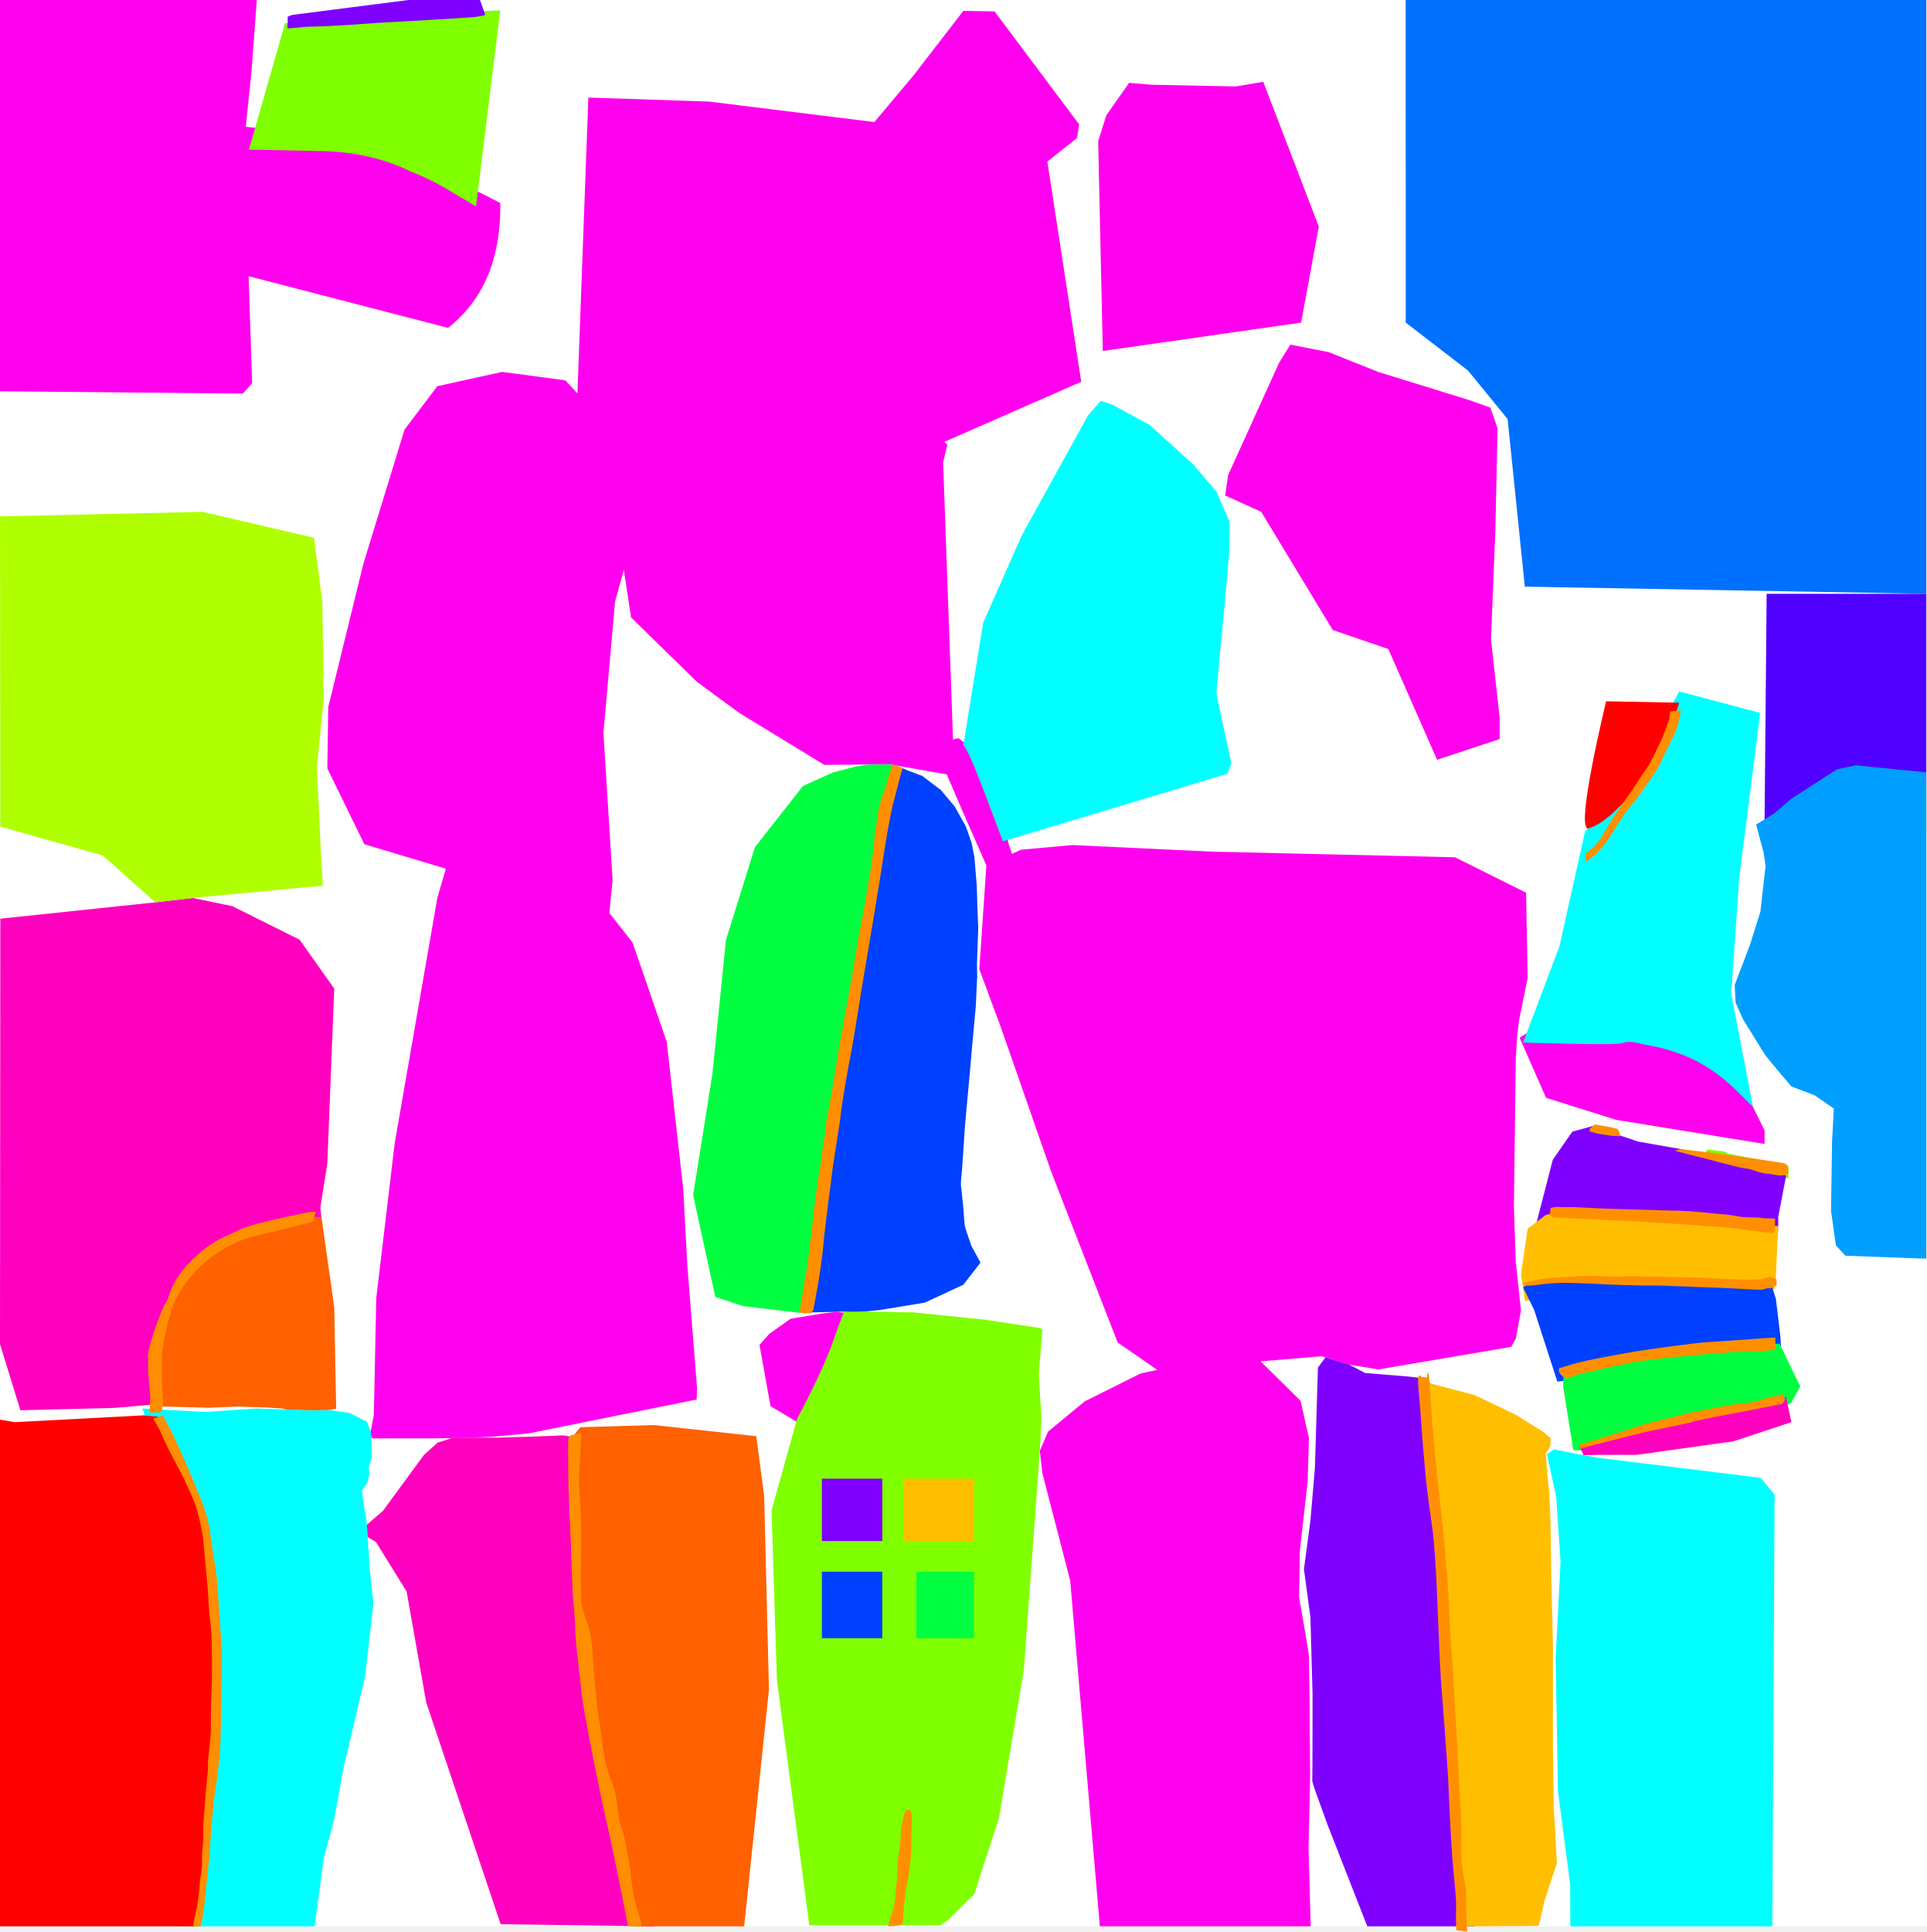
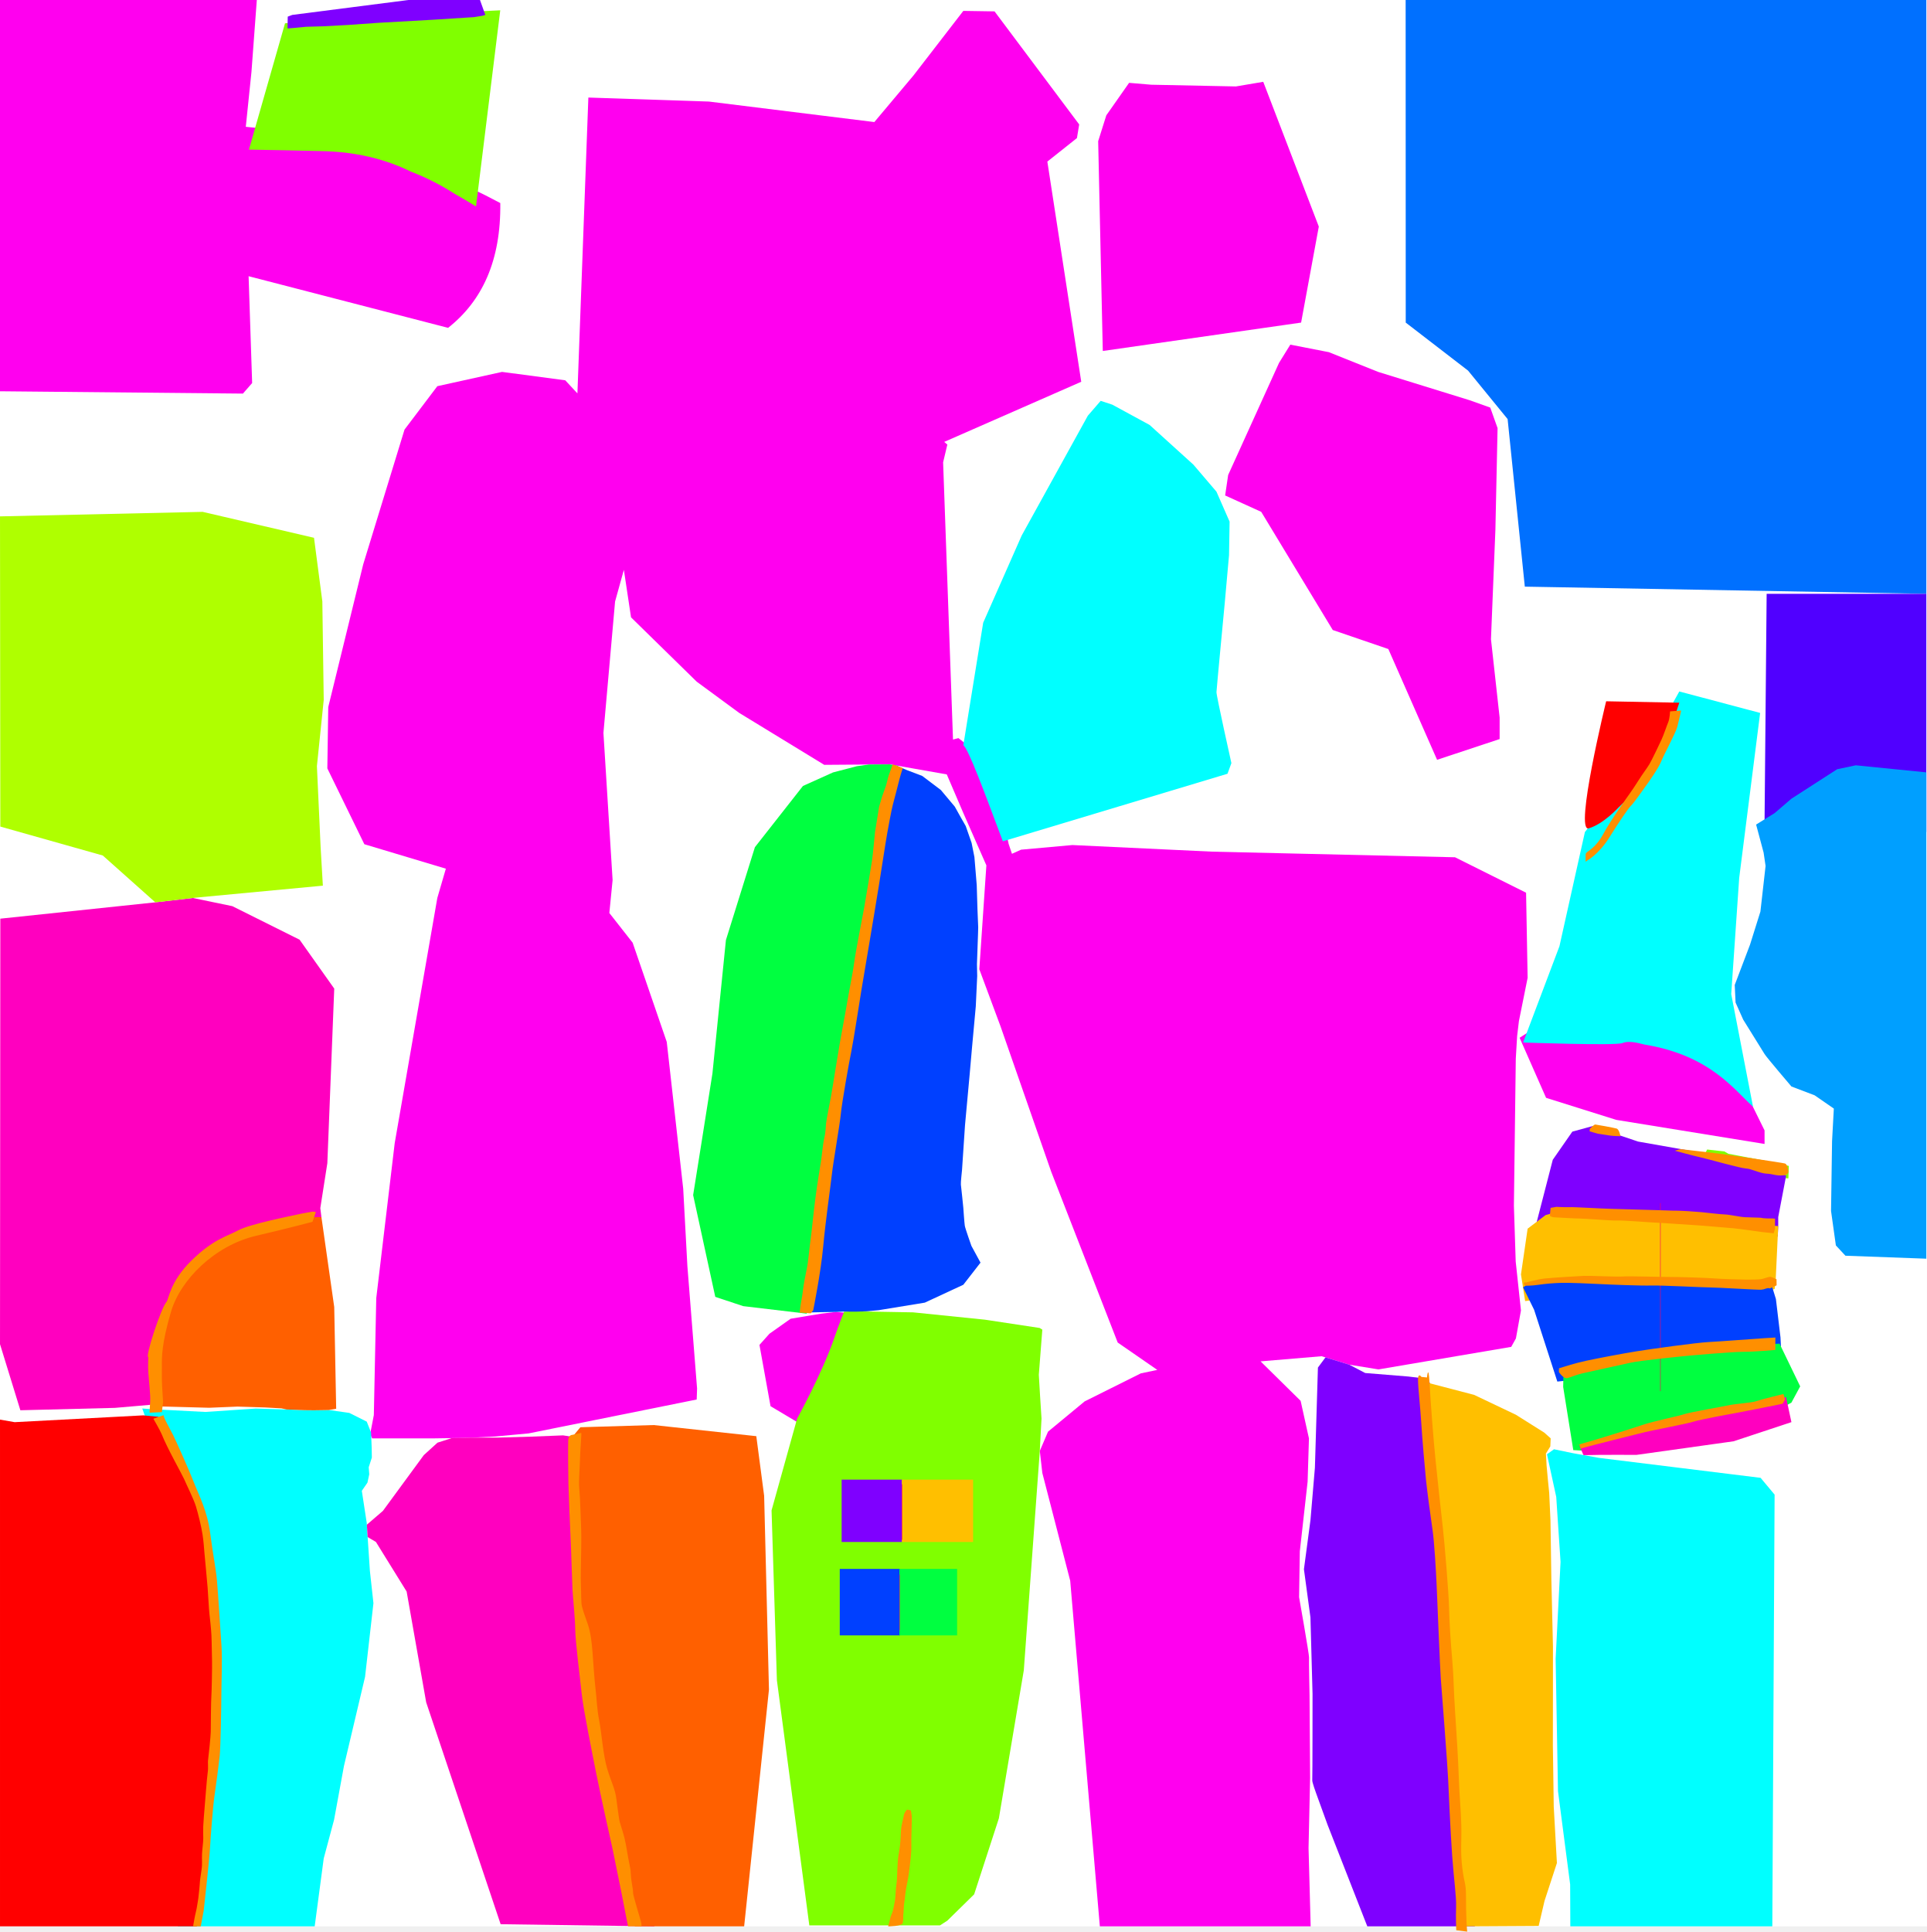
- <svg xmlns="http://www.w3.org/2000/svg" width="2049px" height="2054px" version="1.1" xml:space="preserve" style="fill-rule:evenodd;clip-rule:evenodd;stroke-linejoin:round;stroke-miterlimit:2;">
+ <svg xmlns="http://www.w3.org/2000/svg" width="100%" height="100%" viewBox="0 0 2049 2054" version="1.1" xml:space="preserve" style="fill-rule:evenodd;clip-rule:evenodd;stroke-linejoin:round;stroke-miterlimit:2;">
  <g transform="matrix(2.16755,0,0,1.46848,-1159.9,-163.182)">
    <rect x="535.12" y="111.129" width="945.308" height="1394.63" style="fill:white;" />
  </g>
  <path id="palm" d="M1188.51,1427.31L1117.91,1246L1063.94,1091.23L1041.36,1030.47L1048.86,920.006L1024.35,864.35L1006.75,823.308L946.149,812.621L876.477,813.146L786.082,757.95L740.862,724.737L671.01,656.334L663.396,605.825L654.04,639.497L641.663,779.21L651.409,935.647L647.944,970.655L672.719,1002.23L708.989,1107.72L726.487,1263.73L730.933,1346.07L741.234,1476.22L740.825,1487.88L631.343,1509.95L562.158,1523.91L526.223,1527.23L505.498,1528.22L488.355,1528.8L460.561,1529.22L395.82,1529.24L393.566,1525.01L397.515,1504.43L400.097,1380.09L419.709,1215.35L465.023,954.681L474.107,923.524L387.433,897.539L348.074,816.905L349.052,751.74L386.21,600.05L430.151,456.707L465.043,410.575L533.847,395.387L601.075,404.323L613.998,418.24L625.636,103.705L753.829,107.974L929.731,129.765L971.356,80.217L1024.35,11.578L1057.55,12.095L1147.55,132.304L1145.16,146.801L1113.7,171.781L1149.74,405.879L1004.02,469.819L1007.35,472.641L1002.86,491.542L1013.38,786.244L1019.14,784.721L1043.85,804.18L1067.24,873.029L1070.58,888.017L1072.5,897.126L1076.06,907.711L1085.75,903.332L1140.32,898.407L1288.88,905.43L1547.2,911.404L1622.75,949.094L1624.4,1039.57L1615.14,1085.56L1613.22,1101.62L1611.81,1125.63L1609.8,1281.81L1611.72,1341.2L1617.3,1393.2L1611.94,1422.95L1606.95,1431.92L1465.8,1455.89L1434.7,1450.84L1405.32,1441.87L1340.42,1447.33L1383.02,1489.29L1391.87,1529.24L1390.45,1575.29L1382.16,1649.32L1381.38,1698C1381.38,1698 1392.18,1759.03 1391.95,1761.98C1391.73,1764.93 1392.51,1802.35 1392.51,1802.35L1393.1,1890.17L1391.44,1964.75L1393.7,2048L1169.51,2048L1138,1680.56L1108.35,1565.98L1105.68,1542.54L1114.42,1522.07L1153.33,1489.9L1213.09,1460.09L1230.62,1456.41L1188.51,1427.31ZM840.723,1402.01L873.168,1396.62L888.993,1394.79L897.535,1395.52L904.481,1395.19L893.826,1441.09L864.259,1499.31L851.102,1511.56L848.15,1511.11L846.979,1511.44L819.346,1494.98L807.565,1429.84L818.167,1417.97L840.723,1402.01ZM1664.69,1071.64L1844.34,1136.96L1876.34,1201.79L1876.34,1216.18L1718.64,1190.59L1644.02,1167.16L1615.88,1103.32L1664.69,1071.64ZM1372.06,366.403L1413.09,374.412L1465.46,395.387L1562.78,425.519L1584.66,433.327L1592.44,455.159L1590.12,563.416L1585.42,679.579L1594.63,762.902L1594.63,785.726L1528.12,807.782L1476.28,690.02L1417.19,669.8L1341.12,544.171L1302.75,526.742L1305.96,504.983L1360.06,385.792L1372.06,366.403ZM264.346,293.645L268.12,407.214L258.314,418.448L0,415.976L0,0L273.08,0L267.392,76.452L261.366,134.806C357.17,143.776 447.45,170.564 531.987,215.873C532.767,277.4 512.563,320.106 476.463,348.554L264.346,293.645ZM1176.4,122.614L1200.62,88.077L1224.16,90.069L1314.19,91.899L1343.27,86.981L1402.35,240.886L1383.53,342.966L1172.65,373.145L1167.74,150.091L1176.4,122.614Z" style="fill:rgb(255,0,239);" />
  <path id="thumbInner" d="M1644.98,1546.11L1654.82,1591.45L1659.4,1660.57L1654.18,1763.51L1656.69,1904.28L1669.62,2003.45L1669.8,2048L1884.59,2048L1887.02,1589L1872.13,1571.16L1700.12,1549.93L1672.6,1544.95L1652.42,1540.78L1644.98,1546.11ZM159.305,1498.05L218.417,1501.11L271.951,1497.5L305.466,1498.5L328.603,1499.39L349.931,1499.07L371.417,1502.13L389.985,1511.41L394.58,1523.07L395.227,1539.18L395.4,1549.62L392.071,1559.9L392.639,1567.41L390.721,1576.29L384.74,1584.97L389.919,1618.78L393.33,1670.15L397.093,1704.44L388.187,1782.72L365.724,1877.61L355.233,1934.7L344.233,1975.77L334.622,2048L189.08,2048L199.766,1900.69L213.711,1744.68L196.306,1653.64L177.85,1560.82L158.268,1516.73L151.267,1497.45L159.305,1498.05ZM1685.3,884.593L1744.75,808.754L1785.68,735.124L1871.64,757.952L1849.38,933.287L1840.89,1056.89L1864.06,1176.58C1845.12,1160.05 1819.35,1122.08 1749.07,1110.6C1745.39,1110 1733.32,1105.61 1725.25,1108.93C1718.1,1111.88 1619.57,1108.34 1619.57,1108.34L1658.24,1005.97L1685.3,884.593ZM1182.78,430.221L1222.42,451.772L1269,493.988L1293.51,522.713L1307.49,554.578L1306.88,590.287L1302.24,642.122C1302.24,642.122 1293.67,732.049 1293.53,735.842C1293.38,739.635 1309.4,811.317 1309.4,811.317L1305.26,822.61L1066.37,894.46C1047.17,843.326 1029.8,796.007 1024.35,792.312L1045.46,662.061L1086.42,569.322L1156.77,441.915L1170.4,426.149L1182.78,430.221ZM264.696,160.075L275.221,218.513L264.696,160.075Z" style="fill:rgb(0,255,255);" />
  <path id="thumbOuter" d="M15.564,1511.97L152.288,1504.74L168.273,1506.23L178.237,1524.06L187.011,1539.87L198.011,1563.93L204.297,1581.28L210.608,1597.77L218.035,1624.56L221.603,1651.38L223.614,1674.38L227.647,1711.71L230.292,1759.85L229.942,1774.38L229.913,1796.12L229.353,1826.81L229,1846.83L227.353,1867.41L223.506,1901.22L221.024,1923.51L219.818,1950.04L218.809,1978.07L214.16,2015.98L212.197,2029.79L209.31,2048L0.004,2048L0.004,1509.26L15.564,1511.97ZM1707.89,745.56L1785.68,747.065L1777.95,770.351L1771.52,788.634L1760.88,808.39L1754.6,818.26L1745.62,833.183L1734.26,845.748L1720.92,858.608C1720.92,858.608 1704.9,876.179 1689.36,880.642C1673.81,885.104 1707.89,745.56 1707.89,745.56Z" style="fill:rgb(255,0,0);" />
  <path id="index" d="M847.614,1508.17C847.614,1508.17 874.115,1460.2 886.871,1423.14C891.922,1408.46 897.538,1394.52 897.538,1394.52L906.849,1394.08L970.92,1395.22L1047.38,1403.02L1105.58,1411.84L1108.35,1413.61L1104.62,1461.58L1105.93,1483.66L1107.5,1508.26L1105.54,1544.26L1088.67,1775.73L1062.16,1933.13L1035.85,2013.97L1007.32,2041.95L999.513,2047L860.589,2047L826.116,1786.43L820.433,1605.77L847.614,1508.17ZM1837.87,1226.66L1888.17,1236.18L1902.13,1239.54L1901.68,1252.8L1892.79,1252.07L1837.29,1239.84L1810.93,1230.33L1815.31,1222.11L1833.62,1224.15L1837.87,1226.66ZM303.079,24.778C379.329,17.745 455.088,14.719 531.937,10.961L506.172,219.461C501.139,216.339 494.49,212.356 483.374,205.994C469.55,197.175 454.355,189.139 436.836,182.428C408.219,168.358 376.359,161.225 341.454,160.61C314.497,159.932 289.381,159.478 264.695,159.076L303.079,24.778Z" style="fill:rgb(128,255,0);" />
  <path id="middleInner" d="M1451.7,1459.72L1497.52,1463.44L1517.85,1465.89L1520.61,1470.71L1522.86,1529.62L1532.77,1602.35L1543.03,1745.42C1543.03,1745.42 1547.88,1840.88 1548.73,1852.58C1549.57,1864.28 1556.27,1979.91 1556.27,1979.91L1568.31,2048L1453.92,2048L1411.66,1940.01L1399.38,1906.18C1399.38,1906.18 1395.12,1894.45 1395.39,1892.72C1395.66,1891 1395.69,1800.95 1395.69,1800.95L1393.46,1719.55L1386.53,1668.34L1393.48,1616.09L1398.2,1560.42L1401.41,1453.93L1409.43,1443.13L1434.7,1450.85L1451.7,1459.72ZM1693.18,1197.27L1741.8,1213.63L1805.98,1224.96L1829.24,1231.71L1866.43,1240.22L1887.02,1245.08L1899.3,1249.84L1890.87,1293.93L1890.87,1303.49L1890.35,1314.65L1634.13,1298.9L1651.13,1233.03L1671.93,1203.1L1693.18,1197.27ZM310.792,15.855L434.188,0.009L510.395,0.009L516.061,15.857L513.074,16.757L504.176,18.196L460.773,20.968L402.307,24.264L369.747,26.544L344.242,27.938L325.523,28.467L314.728,29.523L305.708,30.248L305.963,17.683L310.792,15.855Z" style="fill:rgb(127,0,255);" />
  <path id="middleOuter" d="M1514.58,1469.14L1567.5,1482.95L1611.9,1504.08L1642.09,1523.07L1648.92,1529.18L1648.52,1537.73L1643.81,1545.41C1643.81,1545.41 1644.61,1557.08 1644.56,1558.1C1644.51,1559.12 1647.34,1587.18 1647.34,1587.18L1648.69,1616.62L1649.66,1680.27L1651.33,1750.49L1651.31,1802.74L1651.23,1855.7L1652.17,1920.74L1655.53,1980.69L1642.38,2020.88L1636.14,2047.54L1554.61,2048L1553.86,2021.65L1552.05,1994.86L1548.65,1946.82L1545.9,1903.58L1543.99,1867.8L1541.61,1833.6L1538.57,1793.58L1537.09,1763.56L1534.77,1712.87L1531.79,1663.53L1528.88,1632.41L1525.02,1596.29L1520.52,1560.05L1516.77,1514.66L1514.35,1484.99L1514.58,1469.14ZM1653.27,1289.12L1661,1288.68L1684.68,1289.93L1703.73,1290.53L1729.44,1291.65L1752.66,1292.21L1776.9,1292.91L1794.12,1293.93L1813.22,1295.32L1832.68,1296.91L1851.83,1299.52L1876.34,1302.53L1890.87,1303.49L1888.07,1362.88L1887.02,1370.34L1861.1,1377.11L1746.37,1378.7L1685.44,1379.24L1640.54,1380.74L1621.75,1383.24L1617.32,1354.88L1624.4,1306.26L1643.54,1291.79L1653.27,1289.12Z" style="fill:rgb(255,191,0);" />
  <path id="ringInner" d="M1619.57,1368.67L1624.4,1365.28L1636.5,1363.25L1645.88,1361.57L1675.44,1360.22L1720.6,1361.09L1762.62,1361.69L1806.73,1363.21L1841.48,1364.11L1870.92,1365.46L1882.76,1362.79L1888.41,1381.06L1893.28,1421.85L1893.77,1431.55L1816.64,1442.44L1681.76,1466.14L1655.98,1468.81L1631.27,1392.44L1619.57,1368.67ZM952.456,813.732L964.419,818.753L980.638,824.928L1000.43,839.874L1015.27,857.572L1021.94,869.53L1026.9,878.203L1033.16,896.164L1036.14,911.17L1038.61,941.057L1039.4,967.061L1040.17,985.805C1040.17,985.805 1039.8,1000.36 1039.68,1001.31C1039.57,1002.26 1038.84,1025.12 1038.84,1025.12L1039.11,1037.65L1037.6,1069.9L1033.52,1114.51L1031.1,1142.12L1026.14,1196.22L1022.96,1244C1022.96,1244 1021.47,1257.63 1021.75,1259.38C1022.06,1261.14 1024.35,1284.14 1024.35,1284.14C1024.35,1284.14 1025.42,1300 1025.91,1303.09C1026.4,1306.19 1032.96,1324.58 1032.96,1324.58L1042.62,1342.38L1024.35,1365.88L983.404,1384.89L934.402,1392.91L921.742,1394.09L910.741,1394.48L896.516,1394.42L888.998,1394.79L875.563,1395L861.358,1395.31L855.619,1394.77L867.546,1286.22L887.802,1131.09L909.484,1006.51L931.516,877.382L946.873,824.08L950.272,816.423L952.456,813.732Z" style="fill:rgb(0,64,255);" />
  <path id="ringOuter" d="M1662.53,1458.52L1675.51,1455.74L1705.12,1449.52L1741.43,1441.6L1771.52,1437.8L1792.33,1435.31L1820.11,1432.81L1844.6,1431.18L1867.9,1429.27L1881.77,1429.2L1892.27,1428.46L1914.23,1473.92L1904.9,1491.18L1899.75,1494.02L1788.24,1521.2L1720.4,1536.33L1688.27,1542.55L1672.94,1541.67L1662.19,1474.48L1662.53,1458.52ZM955.143,814.214L951.769,822.602L948.162,834.281L945.665,846.434L941.853,858.868L936.483,886.151L934.705,902.842L932.921,917.334L927.926,947.526L925.279,962.581L918.17,1002.39L914.543,1024L910.162,1052.27L905.014,1076.17L899.904,1106.63L894.936,1139.95L890.254,1165.01L886.33,1191.34L881.454,1222.78L876.412,1257.44L872.367,1292.61L868.664,1315.33L865.613,1341.52L862.739,1359.14L858.581,1385.6L857.844,1396.62L790.221,1388.61L760.579,1378.74L737.043,1270.57L746.276,1212.65L757.563,1141.25L771.906,999.415L802.724,900.685L853.828,835.587L885.765,821.209L911.133,814.586L923.804,812.797L946.151,812.628L955.143,814.214Z" style="fill:rgb(0,255,64);" />
  <path id="pinkyInner" d="M480.291,1528.93L500.112,1528.41L528.546,1528.42L564.949,1527.35L598.719,1526.01L616.739,1528.75L628.609,1723.05L645.111,1818.26L670.605,1944.88L696.422,2036.73L695.796,2048L532.352,2045.73L453.179,1809.84L432.393,1692.03L399.748,1639.34L390.939,1634.1L390.07,1621.01L407.187,1606.27L450.667,1546.98L465.199,1533.78L480.291,1528.93ZM1679.49,1537.07L1691.75,1534.96L1722.75,1525.23L1745.19,1519.75L1788.42,1509.92L1825.66,1501.34L1862.24,1494.55L1880.85,1490.29L1893.05,1487.38L1899.15,1485.17L1904.9,1511.94L1843.37,1532.31L1740.11,1546.76C1740.11,1546.76 1702.87,1546.6 1700.99,1546.75C1699.12,1546.89 1683.79,1546.98 1683.79,1546.98L1679.49,1537.07ZM165.141,959.315L205.079,954.687L247.069,963.388L318.56,999.029L355.412,1051.02L348.079,1236.65L340.598,1284.42L341.793,1294.03L335.146,1318.47L231.668,1382.6L189.846,1464.27L169.151,1488.62L164.638,1493.12L122.157,1496.78L21.654,1499.31L0.006,1429.04L0.347,976.685L165.141,959.315Z" style="fill:rgb(255,0,191);" />
  <path id="pinkyOuter" d="M609.625,1526.43L609.852,1546.98L609.881,1572.52L611.085,1614.19L612.39,1642.87L612.637,1679.05L614.332,1709.12L617.964,1737.23L622.962,1781.32L628.531,1816.46L632.86,1850.26L645.42,1905.79L654.468,1950.08L661.358,1981.84L667.165,2013.26L675.134,2048L791.293,2048L817.669,1796.29L812.554,1590.28L804.211,1526.86L695.056,1515.04L617.134,1517.37L609.625,1526.43ZM335.37,1293.93L299.906,1299.55L272.751,1307.02L244.763,1316.74L222.986,1329.14L207.707,1342.2L194.779,1358.13L184.327,1378L177.864,1391.65L169.729,1415.67L164.385,1451.11L164.2,1472.04L165.636,1495.12L222.434,1496.66L252.484,1495.41L282.368,1496.35L299.378,1497.32L304.733,1498.48L323.924,1499.21L333.941,1499.31L349.429,1499.08L357.477,1497.73L355.404,1389.56L341.791,1294.03L335.37,1293.93Z" style="fill:rgb(255,96,0);" />
-   <rect x="873.964" y="1572.08" width="64.206" height="66.275" style="fill:rgb(127,0,255);" />
-   <rect x="960.976" y="1572.08" width="74.746" height="66.275" style="fill:rgb(255,191,0);" />
-   <rect x="873.964" y="1670.97" width="64.206" height="70.686" style="fill:rgb(0,64,255);" />
-   <rect x="974.399" y="1670.97" width="61.322" height="70.686" style="fill:rgb(0,255,64);" />
+   <g transform="matrix(1,0,0,1,21,1)">
+     <rect x="873.964" y="1572.08" width="64.206" height="66.275" style="fill:rgb(127,0,255);" />
+   </g>
+   <g transform="matrix(1.01338,0,0,1,-14.8566,1)">
+     <rect x="960.976" y="1572.08" width="74.746" height="66.275" style="fill:rgb(255,191,0);" />
+   </g>
+   <g transform="matrix(1,0,0,1,19,-3)">
+     <rect x="873.964" y="1670.97" width="64.206" height="70.686" style="fill:rgb(0,64,255);" />
+   </g>
+   <g transform="matrix(1,0,0,1,-18,-3)">
+     <rect x="974.399" y="1670.97" width="61.322" height="70.686" style="fill:rgb(0,255,64);" />
+   </g>
+   <g transform="matrix(0.0625,0,0,4.91667,891.179,-6443.42)">
+     <rect x="1041" y="1651" width="8" height="12" style="fill:rgb(255,0,96);" />
+   </g>
+   <g transform="matrix(0.0625,0,0,4.91667,893.938,-6539.42)">
+     <rect x="1041" y="1651" width="8" height="12" style="fill:rgb(255,0,96);" />
+   </g>
+   <g transform="matrix(0.0625,0,0,16.6667,1700.28,-26237.7)">
+     <rect x="1041" y="1651" width="8" height="12" style="fill:rgb(255,0,96);" />
+   </g>
  <path id="welting" d="M1520.16,1471.19C1521.41,1493.88 1524.42,1532.18 1526.51,1552.53C1528.59,1572.89 1532.17,1606.28 1534.12,1623.03C1536.08,1639.79 1540.6,1695.03 1540.85,1709.3C1541.09,1723.57 1542.56,1745.42 1544.25,1764.83C1545.93,1784.23 1545.57,1794.57 1547.26,1819.6C1548.95,1844.63 1550.54,1870.13 1551.23,1890.41C1551.91,1910.69 1553.43,1922.68 1553.88,1940.21C1554.31,1957.74 1552.75,1968.13 1554.94,1985.91C1557.14,2003.69 1558.79,2000.91 1558.85,2015.51C1558.9,2030.11 1558.98,2028.25 1559.23,2037.86C1559.48,2047.46 1560.12,2053.6 1560.12,2053.6L1548.5,2052.12C1548.5,2052.12 1547.88,2038.93 1548.32,2027.5C1548.75,2016.07 1545.99,1998.55 1544.18,1973.19C1542.39,1947.84 1540.29,1903.26 1539.9,1892.02C1539.52,1880.78 1532.76,1792.99 1532.04,1784.34C1531.33,1775.68 1528.25,1698.76 1527.59,1684.21C1526.91,1669.67 1525.23,1639.62 1523.24,1626.15C1521.24,1612.68 1517.62,1585.8 1516.38,1573.92C1515.15,1562.04 1512.21,1528.18 1511.3,1512.71C1510.37,1497.25 1507.84,1475.01 1507.84,1466.86C1507.84,1458.72 1511.51,1463.88 1511.51,1463.88L1517.38,1464.44C1517.38,1464.44 1518.92,1448.5 1520.16,1471.19ZM968.534,1924.67C968.534,1924.67 969.629,1929.27 969.6,1933.82C969.57,1938.38 969.066,1951.53 969.041,1956.1C969.016,1960.67 969.18,1961.02 969.038,1966.98C968.896,1972.94 966.446,1992.89 965.619,1996.98C964.792,2001.07 962.835,2010.68 962.481,2015.52C962.127,2020.36 961.168,2023.58 961.026,2028.09C960.884,2032.6 960.672,2034.4 960.483,2035.61C960.294,2036.82 960.775,2040.68 959.949,2044.37C959.123,2048.06 944.402,2048 944.402,2048C944.402,2048 946.442,2040.54 946.955,2038.23C947.468,2035.92 948.95,2034.28 950.146,2028.36C951.342,2022.43 952.036,2019.54 952.312,2013.3C952.587,2007.05 953.244,2003.52 953.636,1999.74C954.028,1995.97 954.128,1981.14 955.268,1973.13C956.407,1965.12 956.743,1965.69 957.392,1957.73C958.041,1949.76 957.699,1945.76 958.743,1940.78C959.787,1935.8 959.577,1936.55 960.459,1932.98C961.34,1929.42 960.76,1929.72 962.129,1927.08C963.498,1924.44 964.704,1923.89 964.704,1923.89L968.534,1924.67ZM617.93,1529.69C617.262,1538.44 616.765,1548.64 616.507,1557.15C616.249,1565.66 615.358,1574.96 615.901,1581.28C616.444,1587.6 617.047,1597.69 617.264,1606.74C617.481,1615.78 618.025,1621.12 618.102,1633.58C618.18,1646.04 617.904,1647.22 617.867,1655.47C617.831,1663.72 617.271,1674.84 617.706,1685.43C618.141,1696.02 617.815,1702.93 618.685,1707.24C619.555,1711.56 622.449,1719.31 625.204,1727.29C627.959,1735.27 629.227,1746.14 630.024,1756.17C630.821,1766.2 631.887,1784.05 633.264,1795.65C634.641,1807.25 634.747,1817.24 637.139,1829.01C639.532,1840.79 641.318,1866.39 645.787,1880.9C650.256,1895.4 654.117,1901.88 655.386,1912.41C656.655,1922.93 657.309,1925.94 658.107,1932.34C658.904,1938.74 661.621,1944.33 663.905,1953.49C666.189,1962.65 667.345,1973.15 669.484,1982.8C671.622,1992.44 669.814,1990.46 672.098,2003.48C674.382,2016.51 671.732,2008.35 675.139,2020.75C678.547,2033.15 681.757,2042.78 681.972,2045.03C682.187,2047.28 682.187,2048 682.187,2048L667.806,2048L660.466,2010.46L651.327,1965.55C651.327,1965.55 638.113,1906.45 634.062,1885.78C630.012,1865.1 620.575,1819.03 618.6,1801.18C616.626,1783.33 611.747,1744.11 611.68,1732.73C611.613,1721.35 609.213,1698.3 608.773,1690.4C608.332,1682.5 607.398,1647.4 606.743,1635.59C606.088,1623.77 604.687,1586.35 604.425,1578.05C604.163,1569.75 603.959,1536.76 604.21,1531.11C604.462,1525.45 608.471,1525.49 608.471,1525.49L617.635,1523.52C617.635,1523.52 618.598,1520.94 617.93,1529.69ZM213.468,2048L216.628,2031.11C216.628,2031.11 222.884,1974.9 223.351,1964.4C223.818,1953.91 226.472,1920.07 228.046,1909.48C229.621,1898.89 232.811,1874.62 233.667,1866.39C234.523,1858.15 235.371,1813.18 235.362,1802.43C235.354,1791.67 236.498,1764.61 235.509,1749.91C234.52,1735.21 231.897,1693.44 230.691,1680.2C229.484,1666.95 226.513,1653.37 223.467,1629.75C220.421,1606.12 211.274,1589.24 206.398,1576.59C201.522,1563.94 187.183,1531.87 184.212,1525.93C181.242,1519.98 172.829,1505.28 174.161,1504.62C175.493,1503.95 163.079,1508.32 163.079,1508.32C163.079,1508.32 170.595,1521.29 172.119,1525.2C177.492,1538.99 194.128,1568.52 195.757,1572.42C198.201,1578.27 205.943,1593.62 208.378,1601.62C210.813,1609.61 214.095,1623.13 215.332,1631.21C216.569,1639.29 216.784,1643.86 217.356,1650.54C217.927,1657.22 220.176,1680.04 220.769,1687.87C221.363,1695.7 222.076,1710.11 222.67,1715.54C223.264,1720.98 224.431,1730.75 224.819,1738.38C225.207,1746.02 225.266,1761.23 225.468,1765.68C225.67,1770.13 225.116,1799.65 224.716,1804.15C224.316,1808.65 224.179,1836.32 224.103,1841.11C224.027,1845.89 221.99,1865.62 221.351,1870.16C220.713,1874.7 221.729,1878.54 220.847,1884.58C219.964,1890.63 218.078,1915.89 217.643,1920.9C217.208,1925.9 216.198,1938.36 216.103,1941.8C216.008,1945.23 216.028,1950.75 216.136,1954.29C216.243,1957.82 215.2,1964.29 214.831,1970.84C214.462,1977.38 215.401,1980.47 214.256,1988.16C213.11,1995.85 212.709,1998.08 212.312,2004.14C211.916,2010.2 211.742,2008.98 211.322,2014.11C210.901,2019.25 210.253,2021.63 209.555,2026.34C208.856,2031.05 207.721,2034.43 206.72,2040.1C205.72,2045.76 205.32,2048 205.32,2048L213.468,2048ZM1680.98,1540.01L1679.41,1535.64C1679.41,1535.64 1668.77,1538.34 1683.32,1534.46C1697.86,1530.58 1736.8,1518.21 1747.48,1514.61C1758.14,1511.01 1785.6,1505.38 1791.14,1503.42C1796.7,1501.47 1831.86,1495.4 1838.84,1493.89C1845.83,1492.38 1862.64,1491.42 1867.51,1489.65C1872.37,1487.88 1896.41,1482.04 1896.41,1482.04L1898.08,1488.1L1895.49,1492.37L1888.09,1493.95C1888.09,1493.95 1857.89,1499.99 1851.26,1501.22C1844.62,1502.45 1809.06,1508.86 1800.8,1511.43C1792.54,1514 1758.3,1520.37 1749.66,1522.47C1741.04,1524.57 1694.61,1536.16 1684.08,1539.12C1682.79,1539.48 1681.78,1539.78 1680.98,1540.01L1681.12,1540.38C1681.12,1540.38 1675.29,1541.69 1680.98,1540.01ZM332.598,1288.12C332.598,1288.12 322.2,1289.81 316.359,1291.17C310.519,1292.53 265.675,1301.33 253.518,1307.91C241.361,1314.49 227.029,1317.2 203.688,1340.04C180.348,1362.88 179.681,1381.15 176.928,1384.23C171.239,1390.59 153.789,1443.41 157.751,1442.89C157.751,1442.89 157.195,1451.15 157.712,1459.28C158.229,1467.39 160.222,1483.62 159.691,1490.26C159.16,1496.9 159.078,1501.89 159.078,1501.89L172.113,1501.32L173.432,1490.64C173.432,1490.64 172.202,1472.83 172.113,1466.63C172.023,1460.44 172.167,1462.43 172.113,1452.63C172.058,1442.84 171.82,1428.61 181.867,1394.5C191.913,1360.39 228.445,1324.03 272.507,1313.78C306.722,1305.83 332.277,1298.97 332.277,1298.97L335.901,1288.53L332.598,1288.12ZM1663.02,1453.09C1663.02,1453.09 1673.91,1449.45 1686.68,1446.69C1699.45,1443.92 1724.74,1439.15 1740.29,1436.62C1755.84,1434.1 1803.59,1427.5 1816.98,1426.78C1830.37,1426.06 1860.14,1423.76 1876.34,1422.67C1892.53,1421.58 1887.84,1422.08 1887.84,1422.08L1887.81,1435.17C1887.81,1435.17 1866.13,1437.2 1853.93,1437.17C1841.73,1437.14 1798.84,1440.97 1792.09,1441.64C1785.35,1442.32 1743.82,1446.45 1733.31,1448.85C1722.8,1451.24 1688.88,1458.61 1682.51,1460.09C1676.12,1461.58 1671.56,1463.74 1666.99,1465.05C1662.41,1466.35 1657.63,1458.57 1657.63,1458.57L1657.75,1454.69L1663.02,1453.09ZM948.587,814.483L944.817,824.949L942.275,834.785L938.078,846.569L934.798,857.647L930.462,884.593C930.462,884.593 928.177,908.989 927.292,914.793C926.407,920.597 920.47,956.429 918.885,965.217C917.299,974.006 909.591,1012.98 908.41,1022.66C907.23,1032.34 903.555,1050.11 902.411,1056.86C901.268,1063.61 896.411,1090.85 894.604,1100.19C892.797,1109.53 888.803,1134.71 887.695,1141.18C886.588,1147.66 884.921,1159.11 883.594,1165.93C882.266,1172.76 878.803,1190.56 878.36,1194.58C877.918,1198.61 878.061,1203.59 876.473,1210.16C874.886,1216.74 873.973,1228.95 872.866,1235.55C871.758,1242.15 869.076,1258.55 867.101,1273.51C865.127,1288.47 863.414,1307.09 861.971,1317.45C860.529,1327.81 859.388,1342.06 857.95,1348.64C856.511,1355.22 854.548,1365.37 853.67,1372.85C852.792,1380.34 851.965,1382.32 850.895,1390.56C849.826,1398.8 850.846,1395.47 850.846,1395.47L862.151,1396.26L864.743,1392.98C864.743,1392.98 872.845,1352.9 875.328,1325.49C877.811,1298.08 883.355,1259.83 884.659,1247.84C885.963,1235.86 893.126,1194.87 894.137,1183.92C895.148,1172.98 903.004,1128.44 905.206,1118.05C907.409,1107.65 915.036,1058.19 916.047,1052.27C917.058,1046.36 924.274,1003.88 925.465,996.392C926.657,988.899 932.693,953.642 934.574,941.361C936.456,929.08 939.426,910.806 941.52,897.304C943.614,883.802 948.25,859.37 949.477,855.256C950.705,851.143 954.887,834.284 956.692,827.489C958.497,820.694 960.042,816.61 960.042,816.61L949.327,812.623L948.587,814.483ZM1623.23,1363.34C1623.23,1363.34 1634.89,1360.11 1641.91,1359.31C1648.92,1358.52 1677.13,1356.7 1684.25,1356.43C1691.35,1356.16 1719.05,1357.62 1725.72,1357.08C1732.38,1356.54 1766.63,1357.68 1774.95,1357.58C1783.26,1357.48 1814.98,1358.52 1821.91,1359.09C1828.87,1359.66 1850.41,1360.39 1855.61,1360.39C1860.79,1360.39 1870.67,1360.62 1874.34,1359.56C1878,1358.49 1881.28,1357.25 1882.67,1357.45C1884.07,1357.65 1889.06,1360.04 1889.06,1360.04L1889.15,1366.51L1881.92,1369.8C1881.92,1369.8 1880.81,1368.95 1878.12,1369.85C1875.43,1370.75 1875.36,1370.83 1872.81,1371.15C1870.27,1371.48 1826.74,1368.76 1819.54,1368.78C1812.35,1368.79 1766.35,1366.36 1756.02,1366.7C1745.69,1367.05 1710.86,1365.69 1700.91,1365.13C1690.99,1364.58 1668.5,1363.61 1660.02,1363.87C1651.54,1364.12 1643.15,1364.85 1635.68,1365.95C1628.23,1367.05 1623.79,1366.82 1622.11,1366.93C1620.42,1367.05 1620.32,1363.54 1620.32,1363.54L1623.23,1363.34ZM1655.1,1283.06C1655.1,1283.06 1663.48,1283.6 1668.73,1283.37C1673.97,1283.13 1702.58,1284.96 1714.02,1285.19C1725.45,1285.42 1752.97,1286.4 1761.53,1286.55C1770.09,1286.69 1778.13,1287.23 1782.58,1287.14C1787.02,1287.05 1804.17,1288.2 1809.38,1288.72C1814.57,1289.24 1829.04,1290.99 1834.15,1291.13C1839.27,1291.28 1850.33,1293.87 1855.56,1294.07C1860.79,1294.28 1864.84,1294.36 1869.98,1294.53C1875.12,1294.7 1871.99,1294.99 1876.34,1295.22C1880.68,1295.45 1878.47,1295.37 1883.72,1295.36C1888.95,1295.36 1887.47,1296.29 1887.47,1296.29L1887.41,1306.38L1886.08,1311.16C1886.08,1311.16 1879.68,1310.54 1873.38,1309.8C1867.1,1309.06 1851.87,1306.59 1842.95,1305.82C1834.04,1305.06 1805.64,1302.57 1799.1,1302.3C1792.55,1302.04 1767.92,1300.1 1761.78,1299.91C1755.62,1299.72 1726.81,1297.31 1720.05,1297.6C1713.3,1297.89 1686.39,1295.52 1680.06,1295.49C1673.72,1295.46 1658.99,1294.44 1653.78,1294.23C1648.57,1294.01 1648.04,1292.36 1648.04,1292.36L1648.85,1284.12L1655.1,1283.06ZM1780.88,1223.39C1780.88,1223.39 1801.08,1228.87 1809.08,1230.64C1817.08,1232.42 1850.98,1242.1 1856.54,1242.27C1862.1,1242.44 1871.4,1247.48 1878.49,1247.77C1885.57,1248.06 1888.35,1250.24 1896.01,1249.59C1903.67,1248.94 1901.44,1243.85 1901.44,1243.85C1901.44,1243.85 1900.6,1237.81 1898.08,1236.98C1895.55,1236.15 1834.24,1227.14 1826.3,1226.25C1818.38,1225.35 1789.13,1221.88 1787.78,1221.76C1786.41,1221.64 1780.88,1223.39 1780.88,1223.39ZM1690.3,1202.79L1698.92,1205.25C1698.92,1205.25 1709.16,1206.76 1712.19,1207.29C1715.22,1207.81 1723.11,1207.94 1723.11,1207.94C1723.11,1207.94 1721.84,1200.69 1719.01,1199.83C1716.17,1198.96 1697.77,1195.63 1696.38,1195.52C1695,1195.4 1690.51,1200.02 1690.51,1200.02L1690.3,1202.79ZM1775.88,756.324C1775.88,756.324 1775.38,764.315 1774.01,767.519C1772.63,770.723 1768.91,781.753 1766.82,786.221C1764.72,790.689 1756.45,808.259 1753.79,812.623C1751.12,816.987 1745.66,824.205 1742.32,829.65C1738.97,835.094 1734.95,840.873 1732.81,843.915C1730.65,846.957 1712.87,871.752 1705.16,886.061C1696.58,902.023 1688.13,904.6 1686.44,907.095C1685.74,908.154 1686.1,916.235 1686.1,916.235L1687.43,915.082C1687.43,915.082 1699.99,908.526 1711.57,889.891C1721.7,873.567 1731.69,859.177 1733.75,857.166C1738.17,852.824 1745.25,842.09 1748.88,837.28C1752.5,832.471 1763.84,816.189 1766.28,809.84C1768.7,803.492 1781.88,779.182 1783.52,772.838C1785.16,766.495 1787.65,755.434 1787.65,755.434L1775.88,756.324Z" style="fill:rgb(255,143,0);" />
  <path id="binding" d="M1494.69,0.003L2048.35,0.003L2048.35,631.311L1621.41,623.686L1603.12,445.538L1561.06,394.013L1494.79,342.969L1494.69,0.003Z" style="fill:rgb(0,112,255);" />
  <path id="lace" d="M2048.35,631.311L1878.56,631.311L1876.34,873.321L2048.35,884.594L2048.35,631.311Z" style="fill:rgb(80,0,255);" />
  <path id="padHood" d="M1853.63,1084.03C1853.63,1084.03 1874.35,1117.25 1876.34,1120.6C1878.33,1123.96 1904.9,1155.09 1904.9,1155.09L1929.58,1164.47L1950,1178.58L1948.12,1213.17L1947.03,1287.46L1952.17,1324.08L1962.34,1335.02L2048.35,1338.17L2048.35,821.138L1973.39,813.62L1953.53,817.796L1904.9,849.134L1887.02,864.47L1867.36,876.632L1875.34,906.489L1877.42,920.635L1871.93,969.127L1860.9,1004.27L1844.62,1047.15L1845.52,1065.85L1853.63,1084.03Z" style="fill:rgb(0,159,255);" />
  <path id="liner" d="M0.004,548.978L215.482,544.174L333.904,571.75L342.759,639.346L344.236,744.14L336.99,814.461L340.935,900.771L343.32,941.592L208.568,954.279L165.139,959.312L109.286,909.526L0.345,878.779L0.004,548.978Z" style="fill:rgb(175,255,0);" />
</svg>
